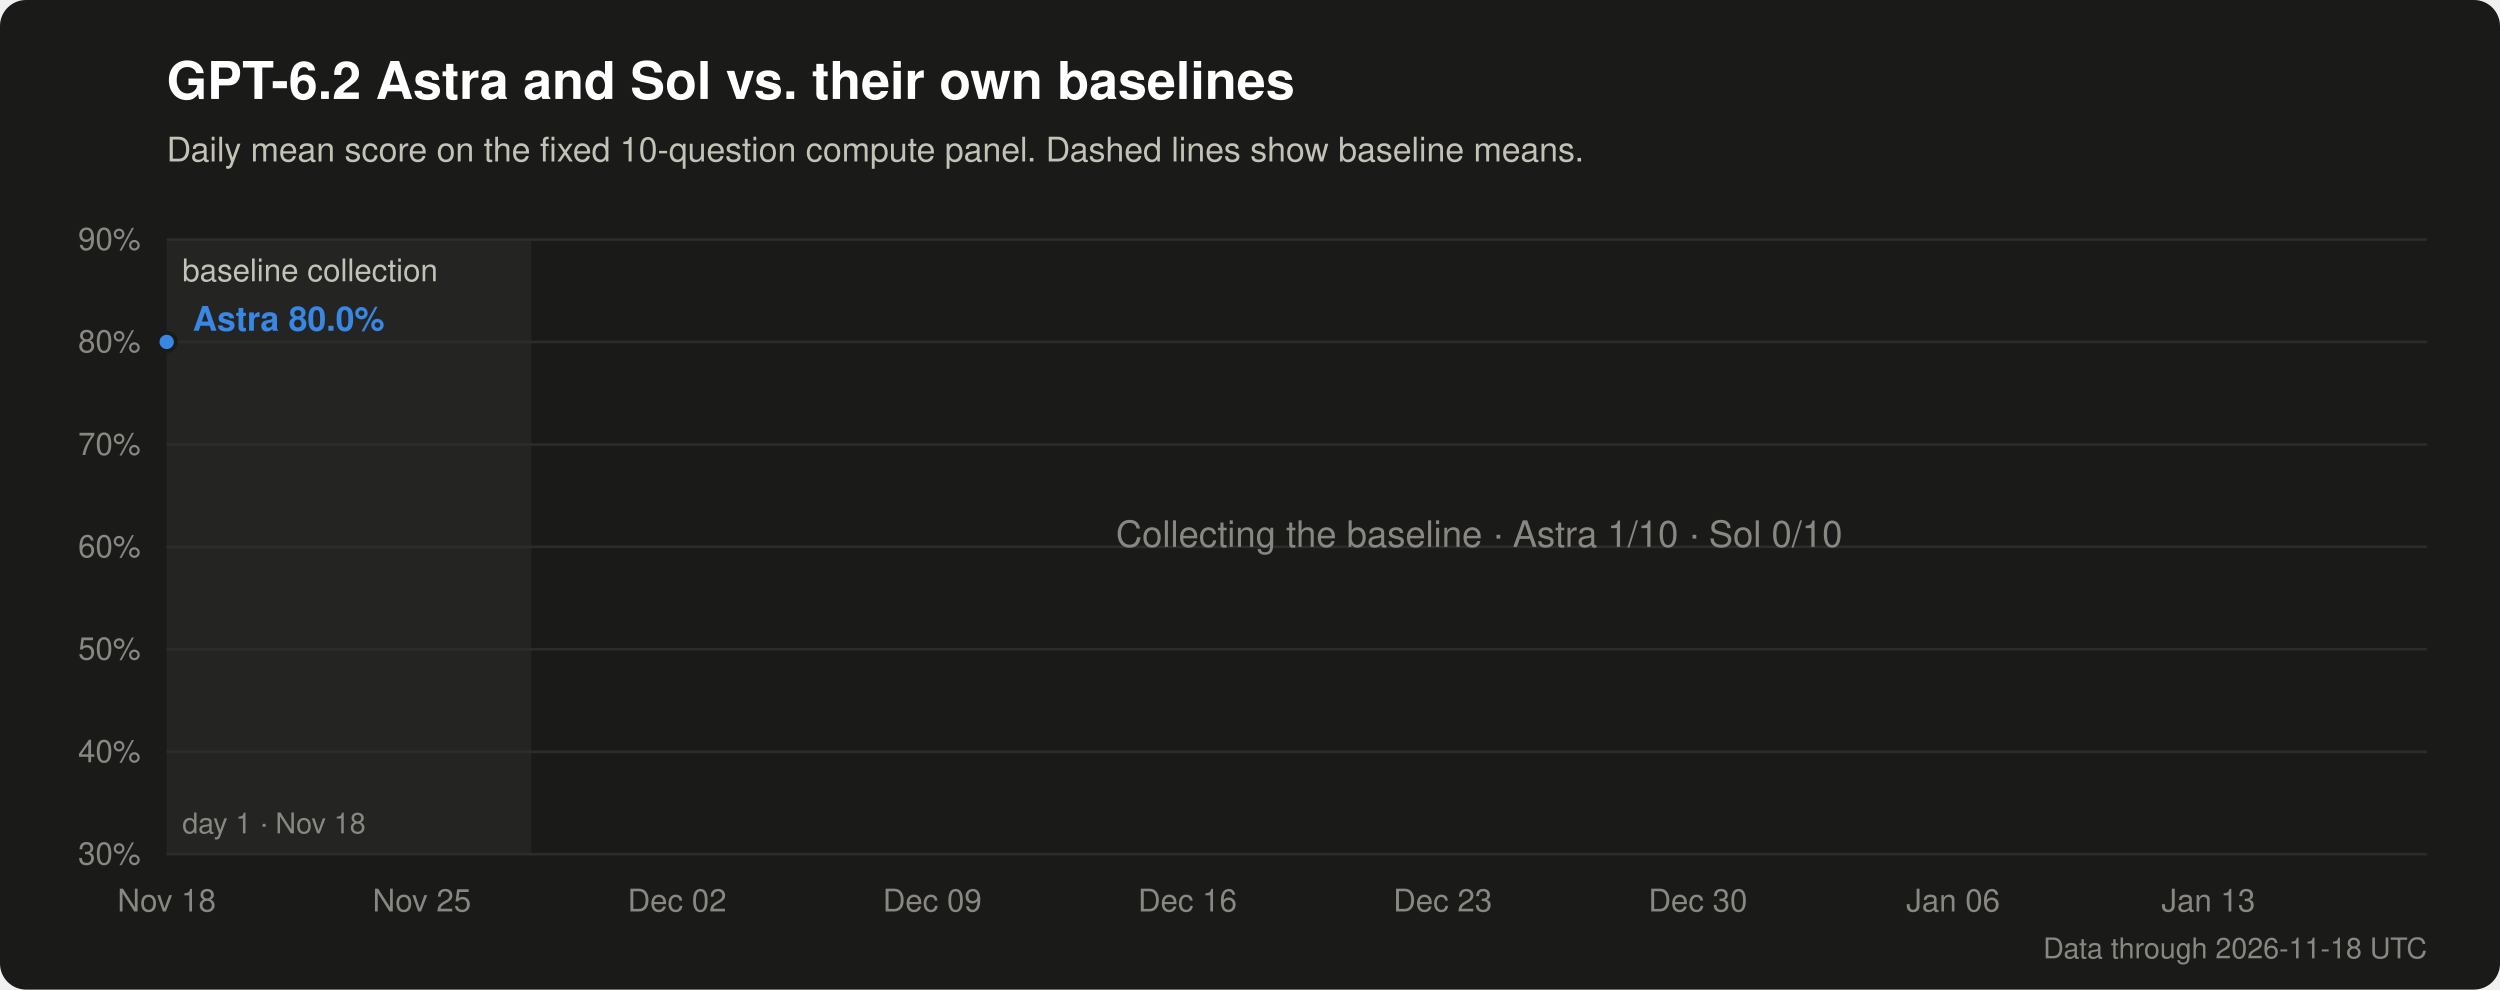
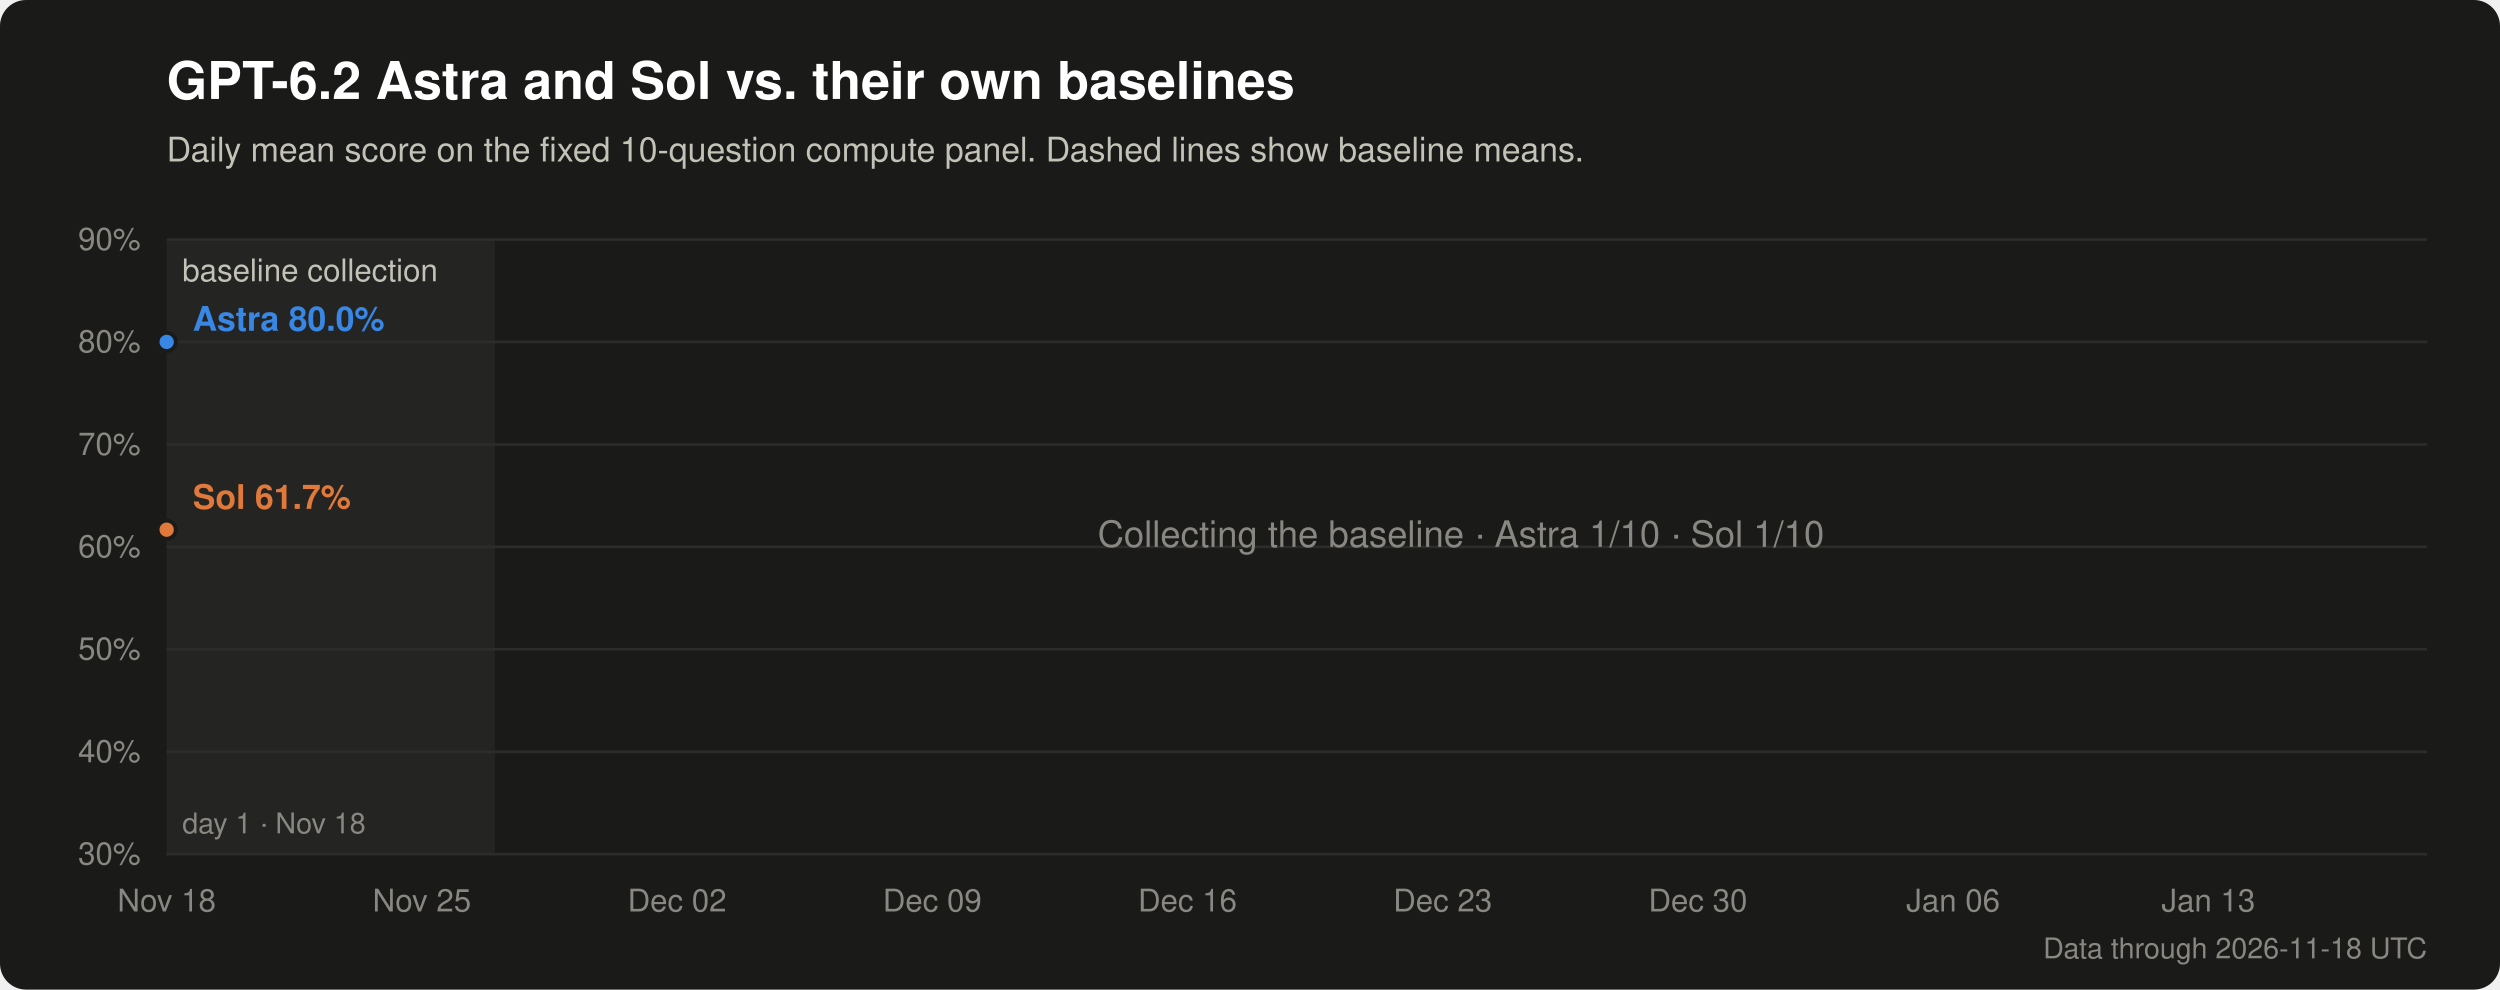
<svg xmlns="http://www.w3.org/2000/svg" width="960" height="380" viewBox="0 0 960 380" font-family="-apple-system, BlinkMacSystemFont, Helvetica, Arial, sans-serif" role="img" aria-labelledby="t d">
  <rect width="960" height="380" rx="10" fill="#1a1a19" />
  <text x="64" y="38" fill="#ffffff" font-size="20" font-weight="600">GPT-6.2 Astra and Sol vs. their own baselines</text>
  <text x="64" y="62" fill="#c3c2b7" font-size="13">Daily mean score on the fixed 10-question compute panel. Dashed lines show baseline means.</text>
  <line x1="64" y1="328.0" x2="932" y2="328.0" stroke="#2c2c2a" />
  <text x="54" y="332.0" text-anchor="end" fill="#898781" font-size="12">30%</text>
  <line x1="64" y1="288.7" x2="932" y2="288.7" stroke="#2c2c2a" />
  <text x="54" y="292.7" text-anchor="end" fill="#898781" font-size="12">40%</text>
  <line x1="64" y1="249.3" x2="932" y2="249.3" stroke="#2c2c2a" />
  <text x="54" y="253.3" text-anchor="end" fill="#898781" font-size="12">50%</text>
  <line x1="64" y1="210.0" x2="932" y2="210.0" stroke="#2c2c2a" />
  <text x="54" y="214.0" text-anchor="end" fill="#898781" font-size="12">60%</text>
  <line x1="64" y1="170.7" x2="932" y2="170.7" stroke="#2c2c2a" />
  <text x="54" y="174.7" text-anchor="end" fill="#898781" font-size="12">70%</text>
  <line x1="64" y1="131.3" x2="932" y2="131.3" stroke="#2c2c2a" />
  <text x="54" y="135.3" text-anchor="end" fill="#898781" font-size="12">80%</text>
  <line x1="64" y1="92.0" x2="932" y2="92.0" stroke="#2c2c2a" />
  <text x="54" y="96.0" text-anchor="end" fill="#898781" font-size="12">90%</text>
-   <rect x="64" y="92" width="140.0" height="236" fill="#2c2c2a" opacity="0.6" />
+   <rect x="64" y="92" width="126.0" height="236" fill="#2c2c2a" opacity="0.6" />
  <text x="70" y="108" fill="#c3c2b7" font-size="12">baseline collection</text>
  <text x="70" y="320" fill="#898781" font-size="11">day 1 · Nov 18</text>
  <text x="64.0" y="350" text-anchor="middle" fill="#898781" font-size="12">Nov 18</text>
  <text x="162.0" y="350" text-anchor="middle" fill="#898781" font-size="12">Nov 25</text>
  <text x="260.0" y="350" text-anchor="middle" fill="#898781" font-size="12">Dec 02</text>
  <text x="358.0" y="350" text-anchor="middle" fill="#898781" font-size="12">Dec 09</text>
  <text x="456.0" y="350" text-anchor="middle" fill="#898781" font-size="12">Dec 16</text>
  <text x="554.0" y="350" text-anchor="middle" fill="#898781" font-size="12">Dec 23</text>
  <text x="652.0" y="350" text-anchor="middle" fill="#898781" font-size="12">Dec 30</text>
  <text x="750.0" y="350" text-anchor="middle" fill="#898781" font-size="12">Jan 06</text>
  <text x="848.0" y="350" text-anchor="middle" fill="#898781" font-size="12">Jan 13</text>
  <path d="M64.0,131.3" fill="none" stroke="#3987e5" stroke-width="2" stroke-linejoin="round" stroke-linecap="round" />
  <circle cx="64.0" cy="131.3" r="3.5" fill="#3987e5" stroke="#1a1a19" stroke-width="1.5" />
+   <path d="M64.0,203.4" fill="none" stroke="#e0793a" stroke-width="2" stroke-linejoin="round" stroke-linecap="round" />
+   <circle cx="64.0" cy="203.4" r="3.5" fill="#e0793a" stroke="#1a1a19" stroke-width="1.5" />
  <text x="74.0" y="127.0" text-anchor="start" fill="#3987e5" font-size="13" font-weight="600">Astra 80.0%</text>
-   <text x="568.0" y="210.0" text-anchor="middle" fill="#898781" font-size="14">Collecting the baseline · Astra 1/10 · Sol 0/10</text>
+   <text x="74.0" y="195.4" text-anchor="start" fill="#e0793a" font-size="13" font-weight="600">Sol 61.7%</text>
+   <text x="561.0" y="210.0" text-anchor="middle" fill="#898781" font-size="14">Collecting the baseline · Astra 1/10 · Sol 1/10</text>
  <text x="932" y="368" text-anchor="end" fill="#898781" font-size="11">Data through 2026-11-18 UTC</text>
</svg>
